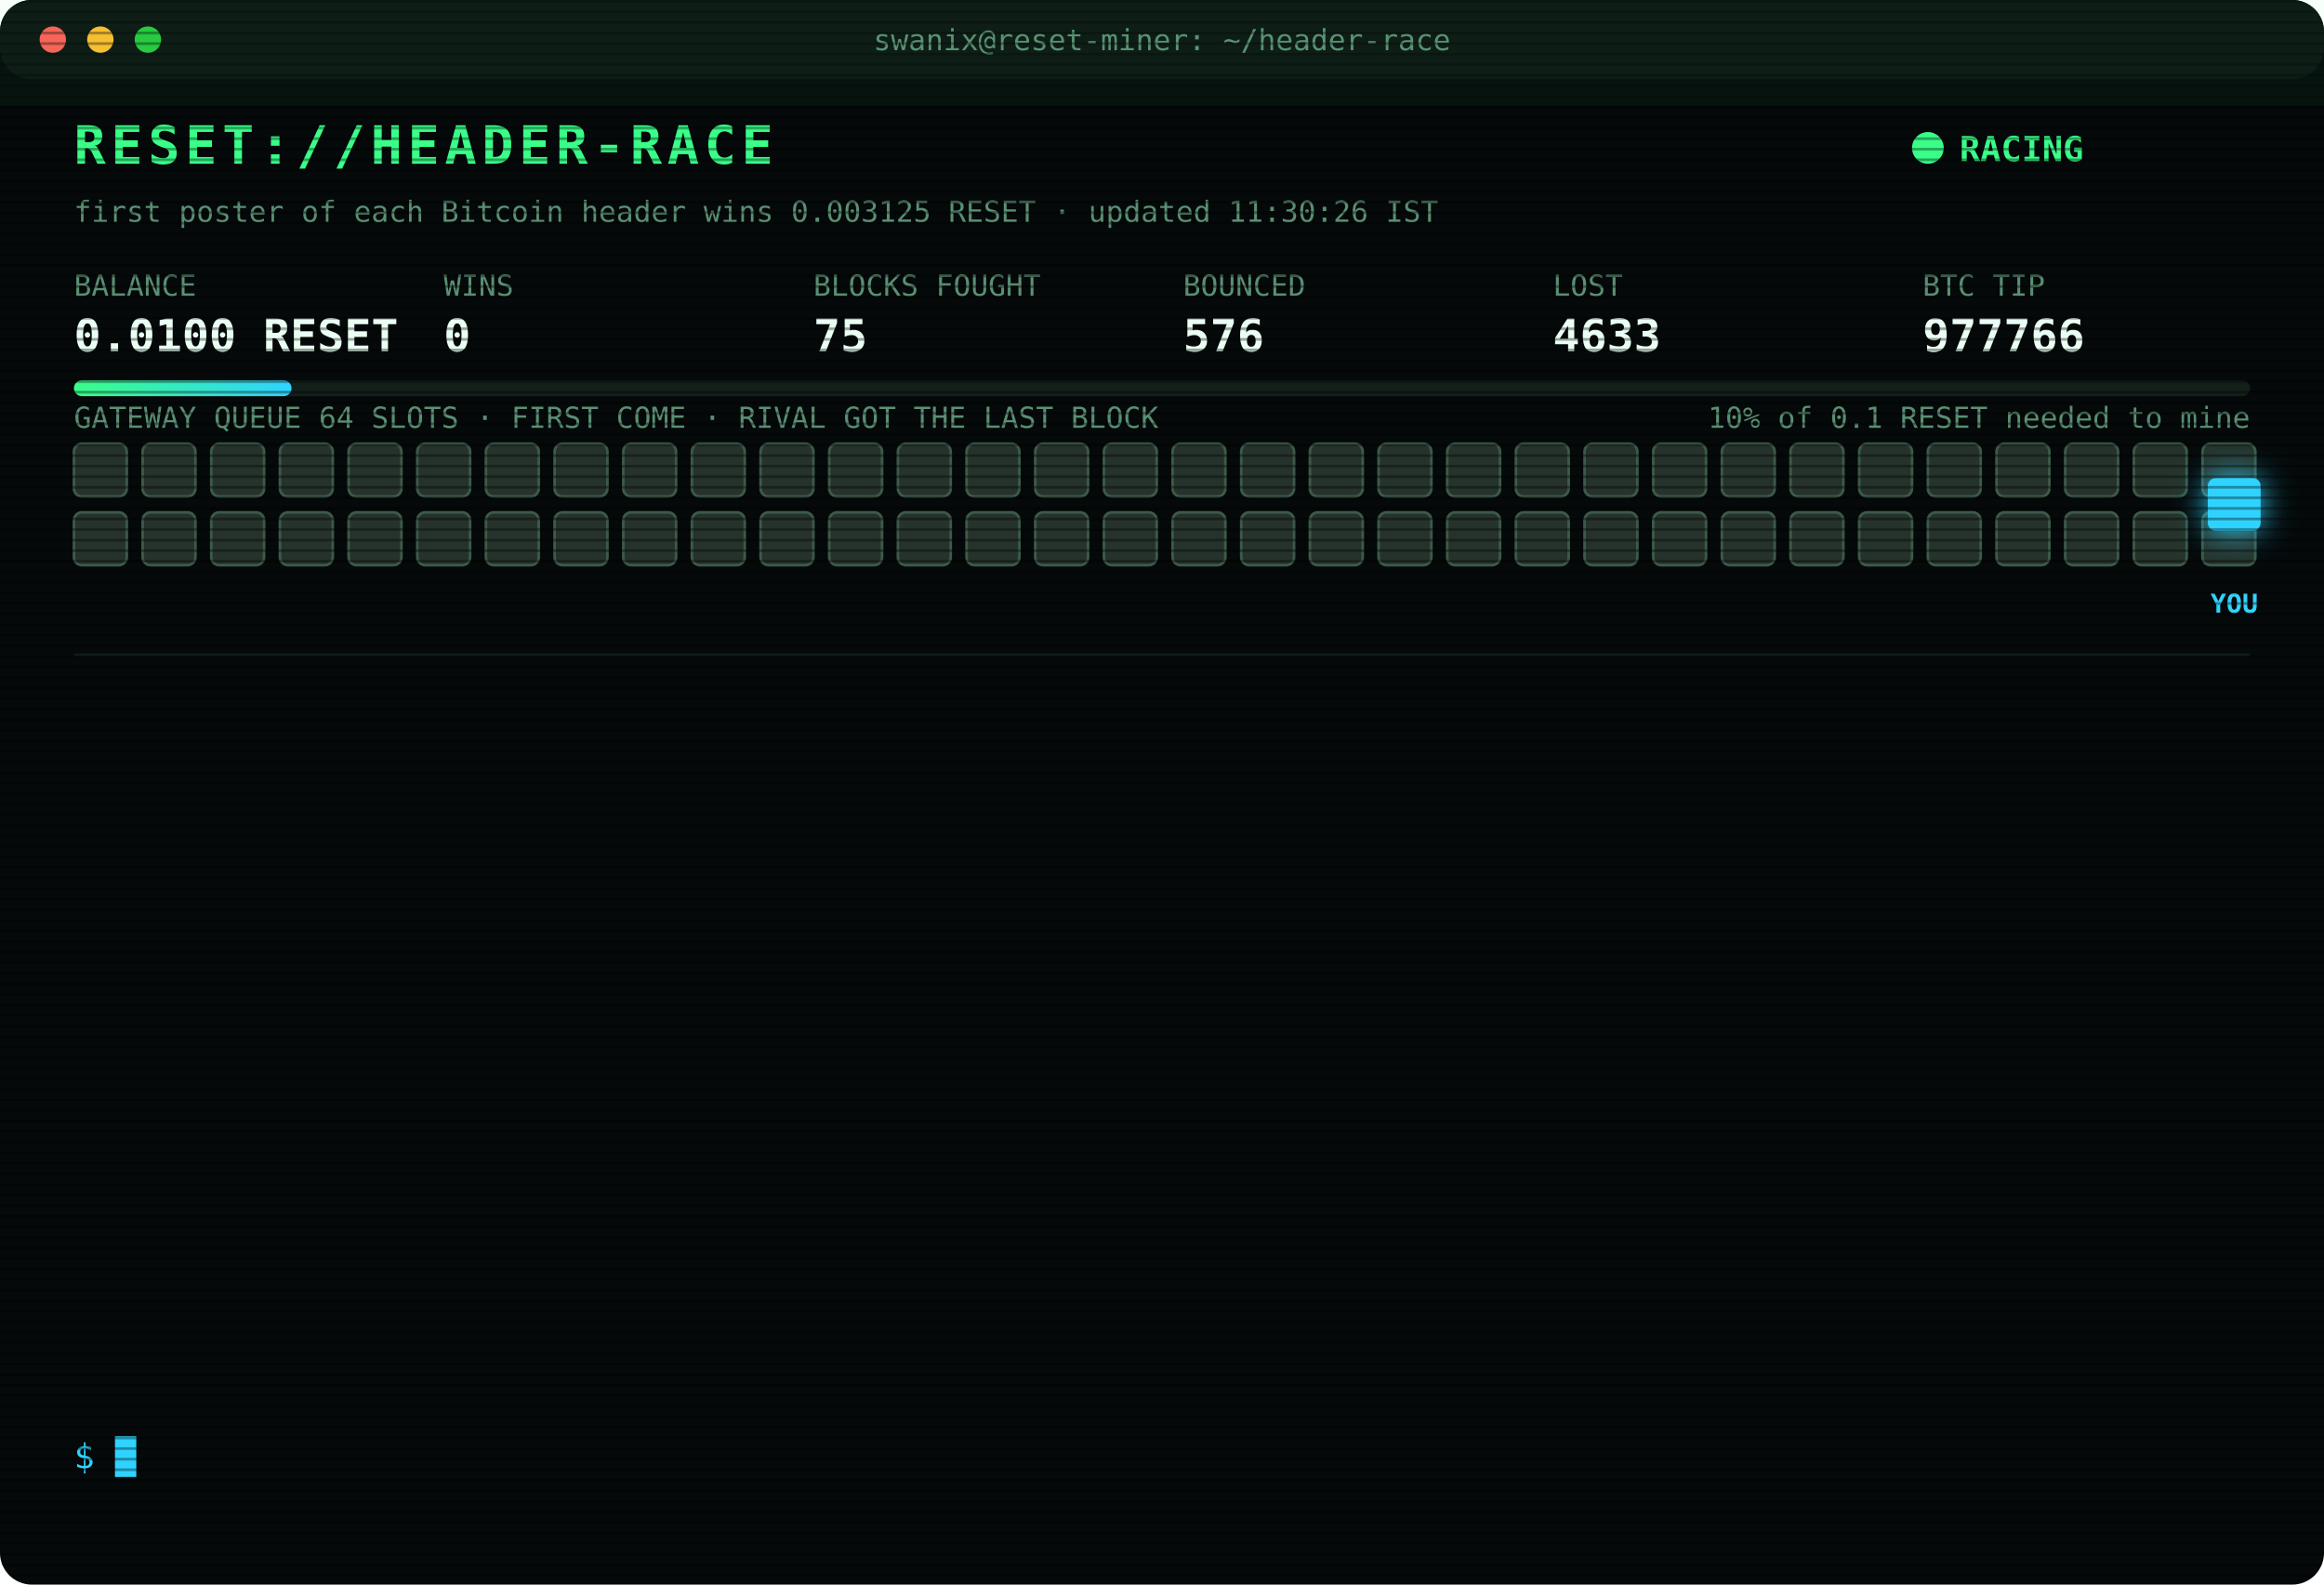
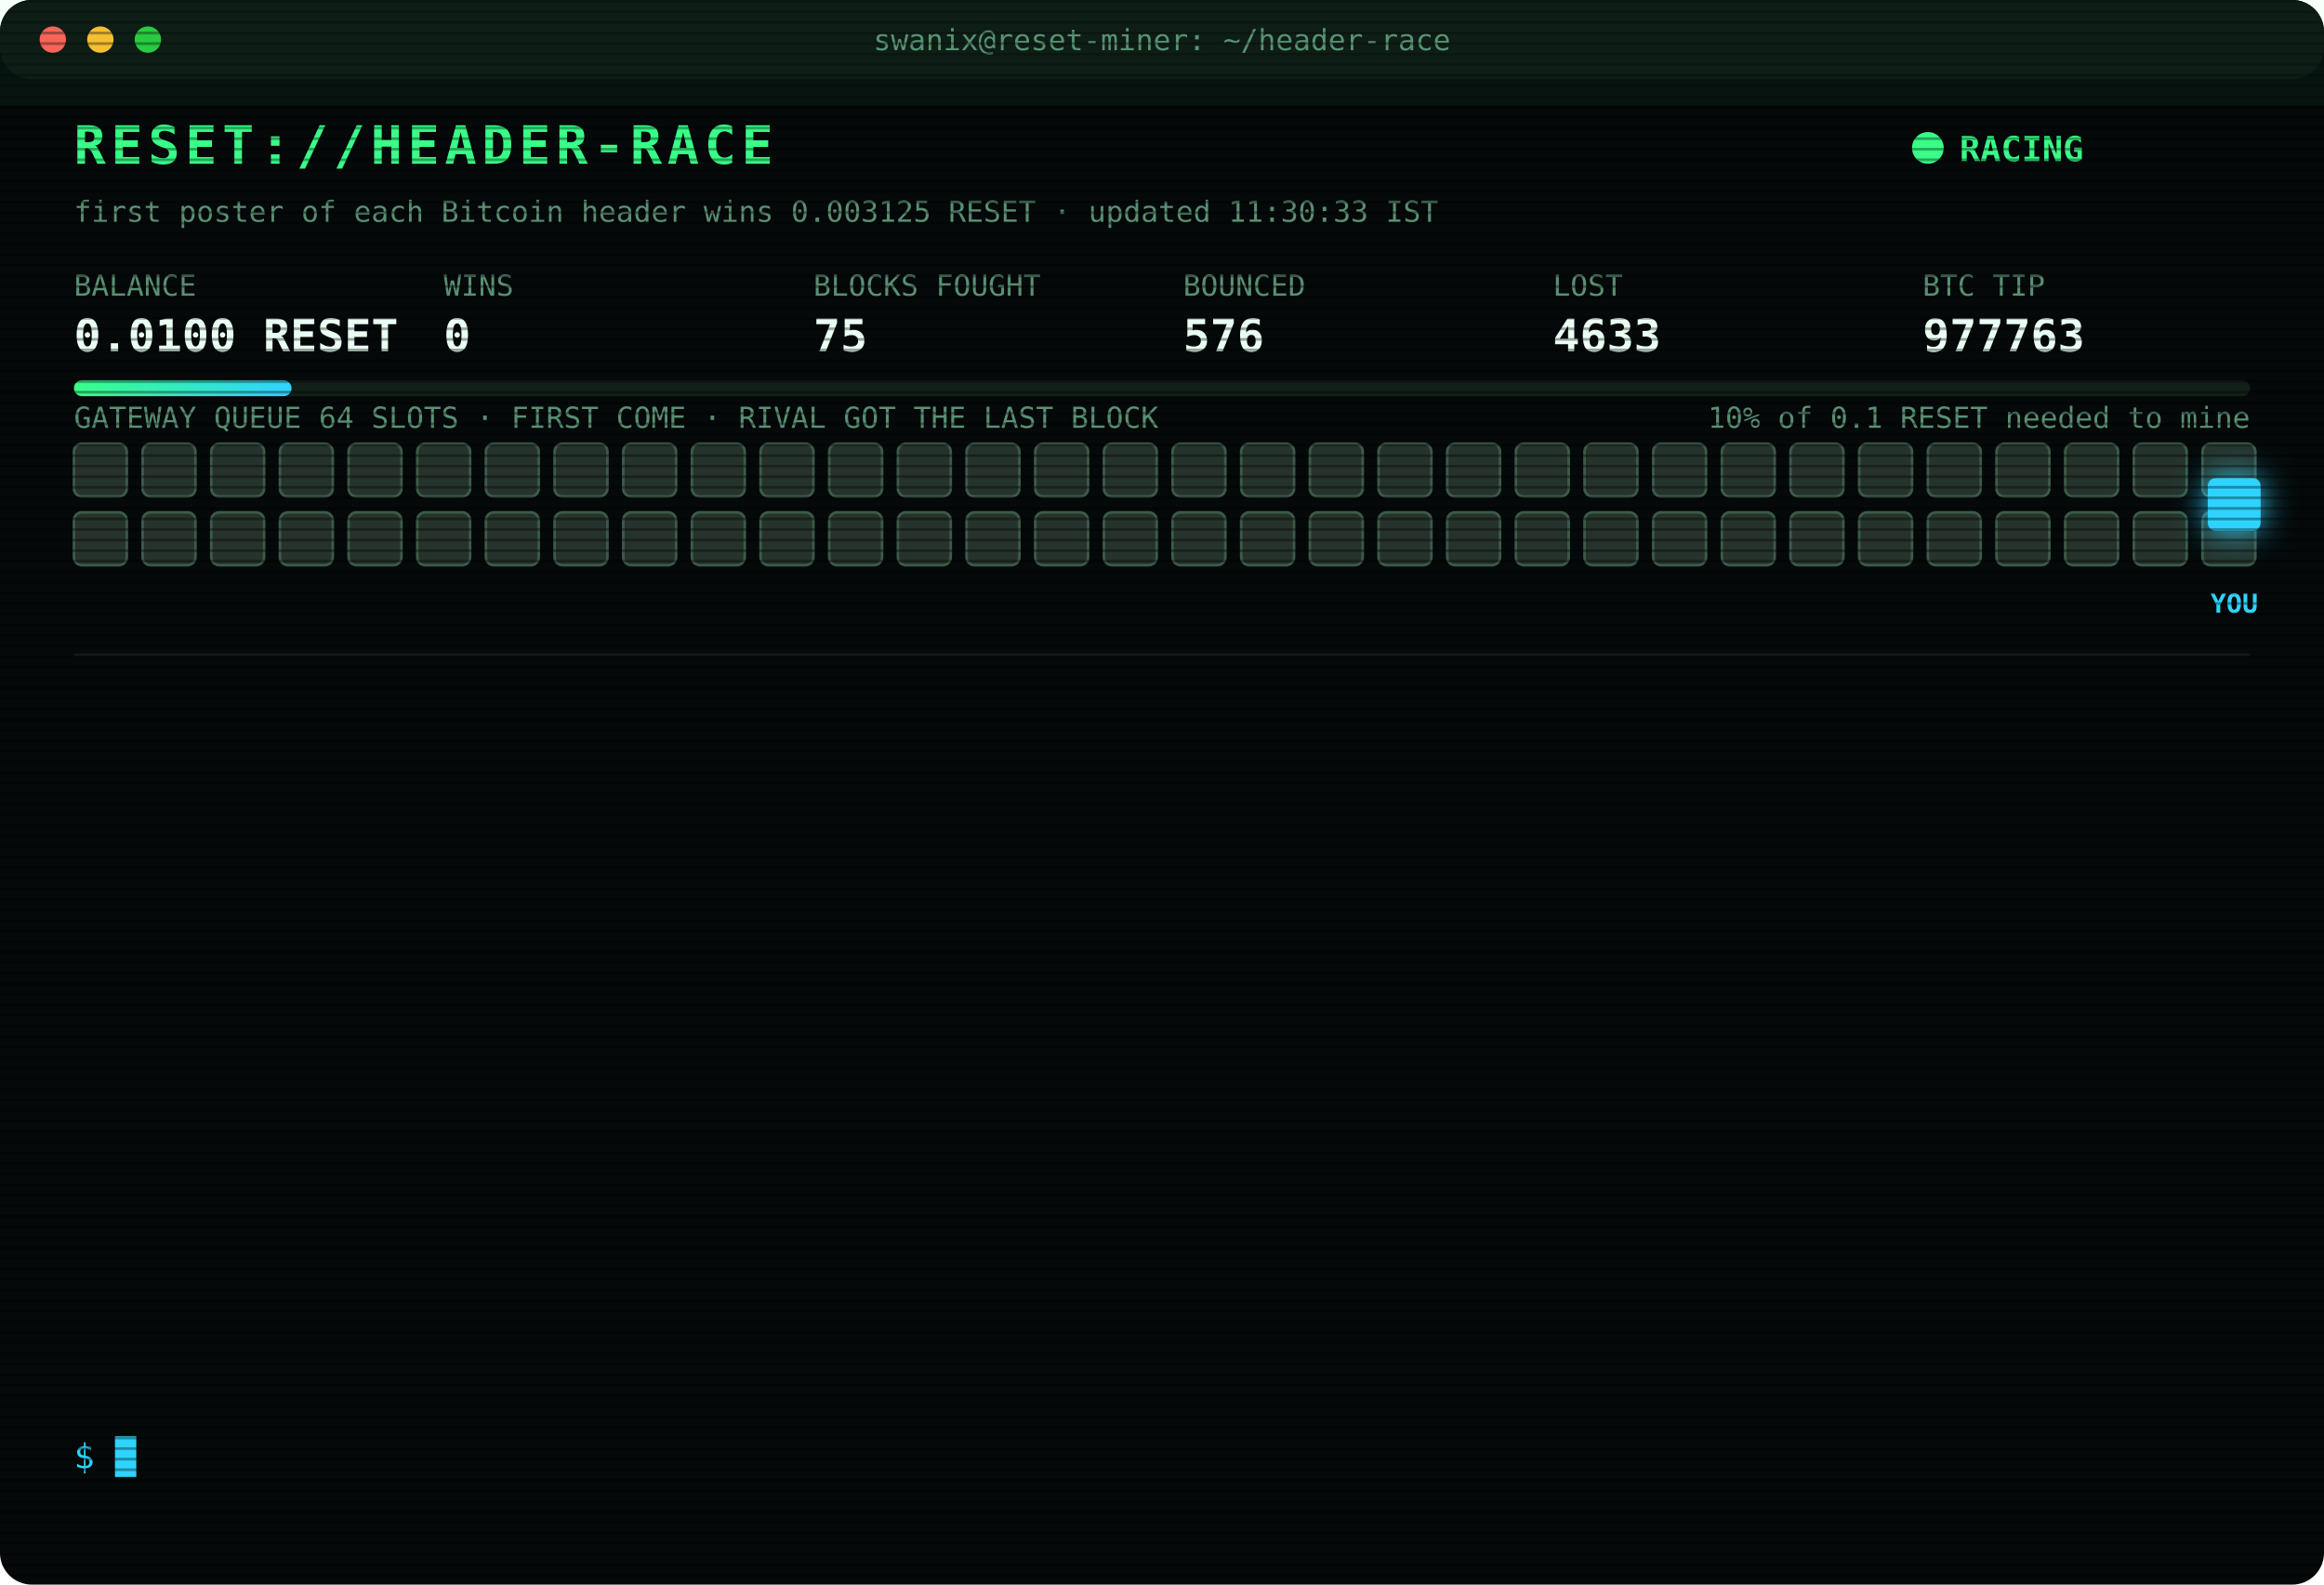
<svg xmlns="http://www.w3.org/2000/svg" width="880" height="600" viewBox="0 0 880 600" font-family="ui-monospace,SFMono-Regular,Menlo,Consolas,monospace">
  <style>
text{font-size:13px;fill:#7CFFB2}
.title{font-size:20px;font-weight:700;fill:#39FF88;letter-spacing:2px;animation:glitch 3s infinite steps(1)}
.sub{fill:#2fd3ff}.k{fill:#5a8f73;font-size:11px}.v{font-size:17px;font-weight:700;fill:#eafff3}
.ts{fill:#3f6b56}.boot{fill:#2fd3ff}.dim{fill:#5a8f73}.bad{fill:#ff4d6d}.warn{fill:#ffd23f}.mag{fill:#ff5cf0}.win{fill:#39FF88;font-weight:700}
.tag{font-size:10px;fill:#2fd3ff;font-weight:700}
.rival{fill:#26332c;stroke:#3c5a49;animation:jam 1.2s infinite alternate}
.idle{fill:#141c18;stroke:#22302a;animation:breathe 4s infinite}
.me{fill:#2fd3ff;filter:drop-shadow(0 0 6px #2fd3ff)}
.hover{animation:nudge 1.1s infinite ease-in-out}.bounce{animation:kick 1.4s infinite}
.ln{opacity:0;animation:in .4s forwards}
.cur{animation:blink 1s infinite steps(1)}
.scan{animation:scan 6s infinite linear}
.led{animation:blink 1.4s infinite}
@keyframes in{from{opacity:0;transform:translateX(-6px)}to{opacity:1;transform:none}}
@keyframes blink{50%{opacity:0}}
@keyframes jam{to{fill:#33463b}}
@keyframes breathe{50%{opacity:.4}}
@keyframes nudge{50%{transform:translateX(-10px)}}
@keyframes kick{0%,100%{transform:none}30%{transform:translateX(-14px)}55%{transform:translateX(10px) translateY(-6px)}}
@keyframes glitch{0%,92%{transform:none}93%{transform:translateX(2px);fill:#ff4d6d}95%{transform:translateX(-2px);fill:#2fd3ff}97%{transform:none}}
@keyframes scan{from{transform:translateY(-40px)}to{transform:translateY(600px)}}
</style>
  <defs>
    <pattern id="sl" width="4" height="4" patternUnits="userSpaceOnUse">
      <rect width="4" height="1" fill="#000" opacity=".35" />
    </pattern>
    <linearGradient id="bar">
      <stop offset="0" stop-color="#39FF88" />
      <stop offset="1" stop-color="#2fd3ff" />
    </linearGradient>
  </defs>
  <rect width="880" height="600" rx="12" fill="#05090a" />
  <rect width="880" height="30" rx="12" fill="#0d1512" />
  <circle cx="20" cy="15" r="5" fill="#ff5f57" />
  <circle cx="38" cy="15" r="5" fill="#febc2e" />
  <circle cx="56" cy="15" r="5" fill="#28c840" />
  <text x="440" y="19" text-anchor="middle" class="k">swanix@reset-miner: ~/header-race</text>
  <text x="28" y="62" class="title">RESET://HEADER-RACE</text>
  <circle class="led" cx="730" cy="56" r="6" fill="#39FF88" />
  <text x="742" y="61" class="win">RACING</text>
-   <text x="28" y="84" class="k">first poster of each Bitcoin header wins 0.003125 RESET · updated 11:30:26 IST</text>
+   <text x="28" y="84" class="k">first poster of each Bitcoin header wins 0.003125 RESET · updated 11:30:33 IST</text>
  <text x="28" y="112" class="k">BALANCE</text>
  <text x="28" y="133" class="v">0.0100 RESET</text>
  <text x="168" y="112" class="k">WINS</text>
  <text x="168" y="133" class="v">0</text>
  <text x="308" y="112" class="k">BLOCKS FOUGHT</text>
  <text x="308" y="133" class="v">75</text>
  <text x="448" y="112" class="k">BOUNCED</text>
  <text x="448" y="133" class="v">576</text>
  <text x="588" y="112" class="k">LOST</text>
  <text x="588" y="133" class="v">4633</text>
  <text x="728" y="112" class="k">BTC TIP</text>
-   <text x="728" y="133" class="v">977766</text>
+   <text x="728" y="133" class="v">977763</text>
  <rect x="28" y="144" width="824" height="6" rx="3" fill="#13201a" />
  <rect x="28" y="144" width="82.4" height="6" rx="3" fill="url(#bar)" />
  <text x="852" y="162" text-anchor="end" class="k">10% of 0.1 RESET needed to mine</text>
  <text x="28" y="162" class="k">GATEWAY QUEUE 64 SLOTS · FIRST COME · RIVAL GOT THE LAST BLOCK</text>
  <rect class="rival" x="28" y="168" width="20" height="20" rx="3" style="animation-delay:0.00s" />
  <rect class="rival" x="54" y="168" width="20" height="20" rx="3" style="animation-delay:0.05s" />
  <rect class="rival" x="80" y="168" width="20" height="20" rx="3" style="animation-delay:0.10s" />
  <rect class="rival" x="106" y="168" width="20" height="20" rx="3" style="animation-delay:0.15s" />
  <rect class="rival" x="132" y="168" width="20" height="20" rx="3" style="animation-delay:0.20s" />
  <rect class="rival" x="158" y="168" width="20" height="20" rx="3" style="animation-delay:0.25s" />
  <rect class="rival" x="184" y="168" width="20" height="20" rx="3" style="animation-delay:0.30s" />
  <rect class="rival" x="210" y="168" width="20" height="20" rx="3" style="animation-delay:0.35s" />
  <rect class="rival" x="236" y="168" width="20" height="20" rx="3" style="animation-delay:0.40s" />
  <rect class="rival" x="262" y="168" width="20" height="20" rx="3" style="animation-delay:0.45s" />
  <rect class="rival" x="288" y="168" width="20" height="20" rx="3" style="animation-delay:0.50s" />
  <rect class="rival" x="314" y="168" width="20" height="20" rx="3" style="animation-delay:0.55s" />
  <rect class="rival" x="340" y="168" width="20" height="20" rx="3" style="animation-delay:0.60s" />
  <rect class="rival" x="366" y="168" width="20" height="20" rx="3" style="animation-delay:0.65s" />
  <rect class="rival" x="392" y="168" width="20" height="20" rx="3" style="animation-delay:0.70s" />
  <rect class="rival" x="418" y="168" width="20" height="20" rx="3" style="animation-delay:0.75s" />
  <rect class="rival" x="444" y="168" width="20" height="20" rx="3" style="animation-delay:0.80s" />
  <rect class="rival" x="470" y="168" width="20" height="20" rx="3" style="animation-delay:0.85s" />
  <rect class="rival" x="496" y="168" width="20" height="20" rx="3" style="animation-delay:0.90s" />
  <rect class="rival" x="522" y="168" width="20" height="20" rx="3" style="animation-delay:0.95s" />
  <rect class="rival" x="548" y="168" width="20" height="20" rx="3" style="animation-delay:1.00s" />
  <rect class="rival" x="574" y="168" width="20" height="20" rx="3" style="animation-delay:1.05s" />
  <rect class="rival" x="600" y="168" width="20" height="20" rx="3" style="animation-delay:1.10s" />
  <rect class="rival" x="626" y="168" width="20" height="20" rx="3" style="animation-delay:1.15s" />
  <rect class="rival" x="652" y="168" width="20" height="20" rx="3" style="animation-delay:1.20s" />
  <rect class="rival" x="678" y="168" width="20" height="20" rx="3" style="animation-delay:1.25s" />
  <rect class="rival" x="704" y="168" width="20" height="20" rx="3" style="animation-delay:1.30s" />
  <rect class="rival" x="730" y="168" width="20" height="20" rx="3" style="animation-delay:1.35s" />
  <rect class="rival" x="756" y="168" width="20" height="20" rx="3" style="animation-delay:1.40s" />
  <rect class="rival" x="782" y="168" width="20" height="20" rx="3" style="animation-delay:1.45s" />
  <rect class="rival" x="808" y="168" width="20" height="20" rx="3" style="animation-delay:1.50s" />
  <rect class="rival" x="834" y="168" width="20" height="20" rx="3" style="animation-delay:1.55s" />
  <rect class="rival" x="28" y="194" width="20" height="20" rx="3" style="animation-delay:1.60s" />
  <rect class="rival" x="54" y="194" width="20" height="20" rx="3" style="animation-delay:1.65s" />
  <rect class="rival" x="80" y="194" width="20" height="20" rx="3" style="animation-delay:1.70s" />
  <rect class="rival" x="106" y="194" width="20" height="20" rx="3" style="animation-delay:1.75s" />
  <rect class="rival" x="132" y="194" width="20" height="20" rx="3" style="animation-delay:1.80s" />
  <rect class="rival" x="158" y="194" width="20" height="20" rx="3" style="animation-delay:1.85s" />
  <rect class="rival" x="184" y="194" width="20" height="20" rx="3" style="animation-delay:1.90s" />
  <rect class="rival" x="210" y="194" width="20" height="20" rx="3" style="animation-delay:1.95s" />
  <rect class="rival" x="236" y="194" width="20" height="20" rx="3" style="animation-delay:2.00s" />
  <rect class="rival" x="262" y="194" width="20" height="20" rx="3" style="animation-delay:2.05s" />
  <rect class="rival" x="288" y="194" width="20" height="20" rx="3" style="animation-delay:2.10s" />
  <rect class="rival" x="314" y="194" width="20" height="20" rx="3" style="animation-delay:2.15s" />
  <rect class="rival" x="340" y="194" width="20" height="20" rx="3" style="animation-delay:2.20s" />
  <rect class="rival" x="366" y="194" width="20" height="20" rx="3" style="animation-delay:2.25s" />
  <rect class="rival" x="392" y="194" width="20" height="20" rx="3" style="animation-delay:2.30s" />
  <rect class="rival" x="418" y="194" width="20" height="20" rx="3" style="animation-delay:2.35s" />
  <rect class="rival" x="444" y="194" width="20" height="20" rx="3" style="animation-delay:2.40s" />
  <rect class="rival" x="470" y="194" width="20" height="20" rx="3" style="animation-delay:2.45s" />
  <rect class="rival" x="496" y="194" width="20" height="20" rx="3" style="animation-delay:2.50s" />
  <rect class="rival" x="522" y="194" width="20" height="20" rx="3" style="animation-delay:2.55s" />
  <rect class="rival" x="548" y="194" width="20" height="20" rx="3" style="animation-delay:2.60s" />
  <rect class="rival" x="574" y="194" width="20" height="20" rx="3" style="animation-delay:2.65s" />
  <rect class="rival" x="600" y="194" width="20" height="20" rx="3" style="animation-delay:2.70s" />
  <rect class="rival" x="626" y="194" width="20" height="20" rx="3" style="animation-delay:2.75s" />
  <rect class="rival" x="652" y="194" width="20" height="20" rx="3" style="animation-delay:2.80s" />
  <rect class="rival" x="678" y="194" width="20" height="20" rx="3" style="animation-delay:2.85s" />
  <rect class="rival" x="704" y="194" width="20" height="20" rx="3" style="animation-delay:2.90s" />
  <rect class="rival" x="730" y="194" width="20" height="20" rx="3" style="animation-delay:2.95s" />
  <rect class="rival" x="756" y="194" width="20" height="20" rx="3" style="animation-delay:3.00s" />
  <rect class="rival" x="782" y="194" width="20" height="20" rx="3" style="animation-delay:3.05s" />
  <rect class="rival" x="808" y="194" width="20" height="20" rx="3" style="animation-delay:3.10s" />
  <rect class="rival" x="834" y="194" width="20" height="20" rx="3" style="animation-delay:3.15s" />
  <g class="hover">
    <rect class="me" x="836" y="181" width="20" height="20" rx="3" />
    <text class="tag" x="846" y="232" text-anchor="middle">YOU</text>
  </g>
  <line x1="28" x2="852" y1="248" y2="248" stroke="#13201a" />
  <g class="ln" style="animation-delay:0.40s">
-     <text x="28" y="270" class="ts">09:48:05</text>
-     <text x="104" y="270" class="bad">[GATEWAY DOWN] no response · 397ms</text>
+     <text x="28" y="270" class="ts">10:01:38</text>
+     <text x="104" y="270" class="bad">[LOST] #977752 taken by a rival miner</text>
  </g>
  <g class="ln" style="animation-delay:0.65s">
-     <text x="28" y="292" class="ts">10:01:38</text>
-     <text x="104" y="292" class="bad">[LOST] #977752 taken by a rival miner</text>
+     <text x="28" y="292" class="ts">10:24:43</text>
+     <text x="104" y="292" class="bad">[LOST] #977753 taken by a rival miner</text>
  </g>
  <g class="ln" style="animation-delay:0.90s">
-     <text x="28" y="314" class="ts">10:24:43</text>
-     <text x="104" y="314" class="bad">[LOST] #977753 taken by a rival miner</text>
+     <text x="28" y="314" class="ts">10:28:37</text>
+     <text x="104" y="314" class="bad">[LOST] #977755 taken by a rival miner</text>
  </g>
  <g class="ln" style="animation-delay:1.15s">
-     <text x="28" y="336" class="ts">10:28:37</text>
-     <text x="104" y="336" class="bad">[LOST] #977755 taken by a rival miner</text>
+     <text x="28" y="336" class="ts">10:34:01</text>
+     <text x="104" y="336" class="bad">[LOST] #977756 taken by a rival miner</text>
  </g>
  <g class="ln" style="animation-delay:1.40s">
-     <text x="28" y="358" class="ts">10:34:01</text>
-     <text x="104" y="358" class="bad">[LOST] #977756 taken by a rival miner</text>
+     <text x="28" y="358" class="ts">10:34:41</text>
+     <text x="104" y="358" class="bad">[LOST] #977757 taken by a rival miner</text>
  </g>
  <g class="ln" style="animation-delay:1.65s">
-     <text x="28" y="380" class="ts">10:34:41</text>
-     <text x="104" y="380" class="bad">[LOST] #977757 taken by a rival miner</text>
+     <text x="28" y="380" class="ts">10:41:06</text>
+     <text x="104" y="380" class="bad">[LOST] #977758 taken by a rival miner</text>
  </g>
  <g class="ln" style="animation-delay:1.90s">
-     <text x="28" y="402" class="ts">10:41:06</text>
-     <text x="104" y="402" class="bad">[LOST] #977758 taken by a rival miner</text>
+     <text x="28" y="402" class="ts">10:46:41</text>
+     <text x="104" y="402" class="bad">[LOST] #977759 taken by a rival miner</text>
  </g>
  <g class="ln" style="animation-delay:2.15s">
-     <text x="28" y="424" class="ts">10:46:41</text>
-     <text x="104" y="424" class="bad">[LOST] #977759 taken by a rival miner</text>
+     <text x="28" y="424" class="ts">10:47:33</text>
+     <text x="104" y="424" class="bad">[LOST] #977760 taken by a rival miner</text>
  </g>
  <g class="ln" style="animation-delay:2.40s">
-     <text x="28" y="446" class="ts">10:47:33</text>
-     <text x="104" y="446" class="bad">[LOST] #977760 taken by a rival miner</text>
+     <text x="28" y="446" class="ts">11:04:10</text>
+     <text x="104" y="446" class="bad">[LOST] #977761 taken by a rival miner</text>
  </g>
  <g class="ln" style="animation-delay:2.65s">
-     <text x="28" y="468" class="ts">11:04:10</text>
-     <text x="104" y="468" class="bad">[LOST] #977761 taken by a rival miner</text>
+     <text x="28" y="468" class="ts">11:08:43</text>
+     <text x="104" y="468" class="bad">[LOST] #977762 taken by a rival miner</text>
  </g>
  <g class="ln" style="animation-delay:2.90s">
-     <text x="28" y="490" class="ts">11:08:43</text>
-     <text x="104" y="490" class="bad">[LOST] #977762 taken by a rival miner</text>
+     <text x="28" y="490" class="ts">11:09:40</text>
+     <text x="104" y="490" class="bad">[LOST] #977763 taken by a rival miner</text>
  </g>
  <g class="ln" style="animation-delay:3.15s">
-     <text x="28" y="512" class="ts">11:09:40</text>
-     <text x="104" y="512" class="bad">[LOST] #977763 taken by a rival miner</text>
+     <text x="28" y="512" class="ts">11:25:30</text>
+     <text x="104" y="512" class="dim">[STINT END] calls 775 · wins 0</text>
  </g>
  <g class="ln" style="animation-delay:3.40s">
-     <text x="28" y="534" class="ts">11:25:30</text>
-     <text x="104" y="534" class="dim">[STINT END] calls 775 · wins 0</text>
+     <text x="28" y="534" class="ts">11:30:28</text>
+     <text x="104" y="534" class="boot">[BOOT] racer v3 online · 3 feeds · stint 340m</text>
  </g>
  <text x="28" y="556" class="sub">$ <tspan class="cur">█</tspan>
  </text>
  <rect width="880" height="600" rx="12" fill="url(#sl)" pointer-events="none" />
  <rect class="scan" width="880" height="40" fill="#39FF88" opacity=".04" />
</svg>
